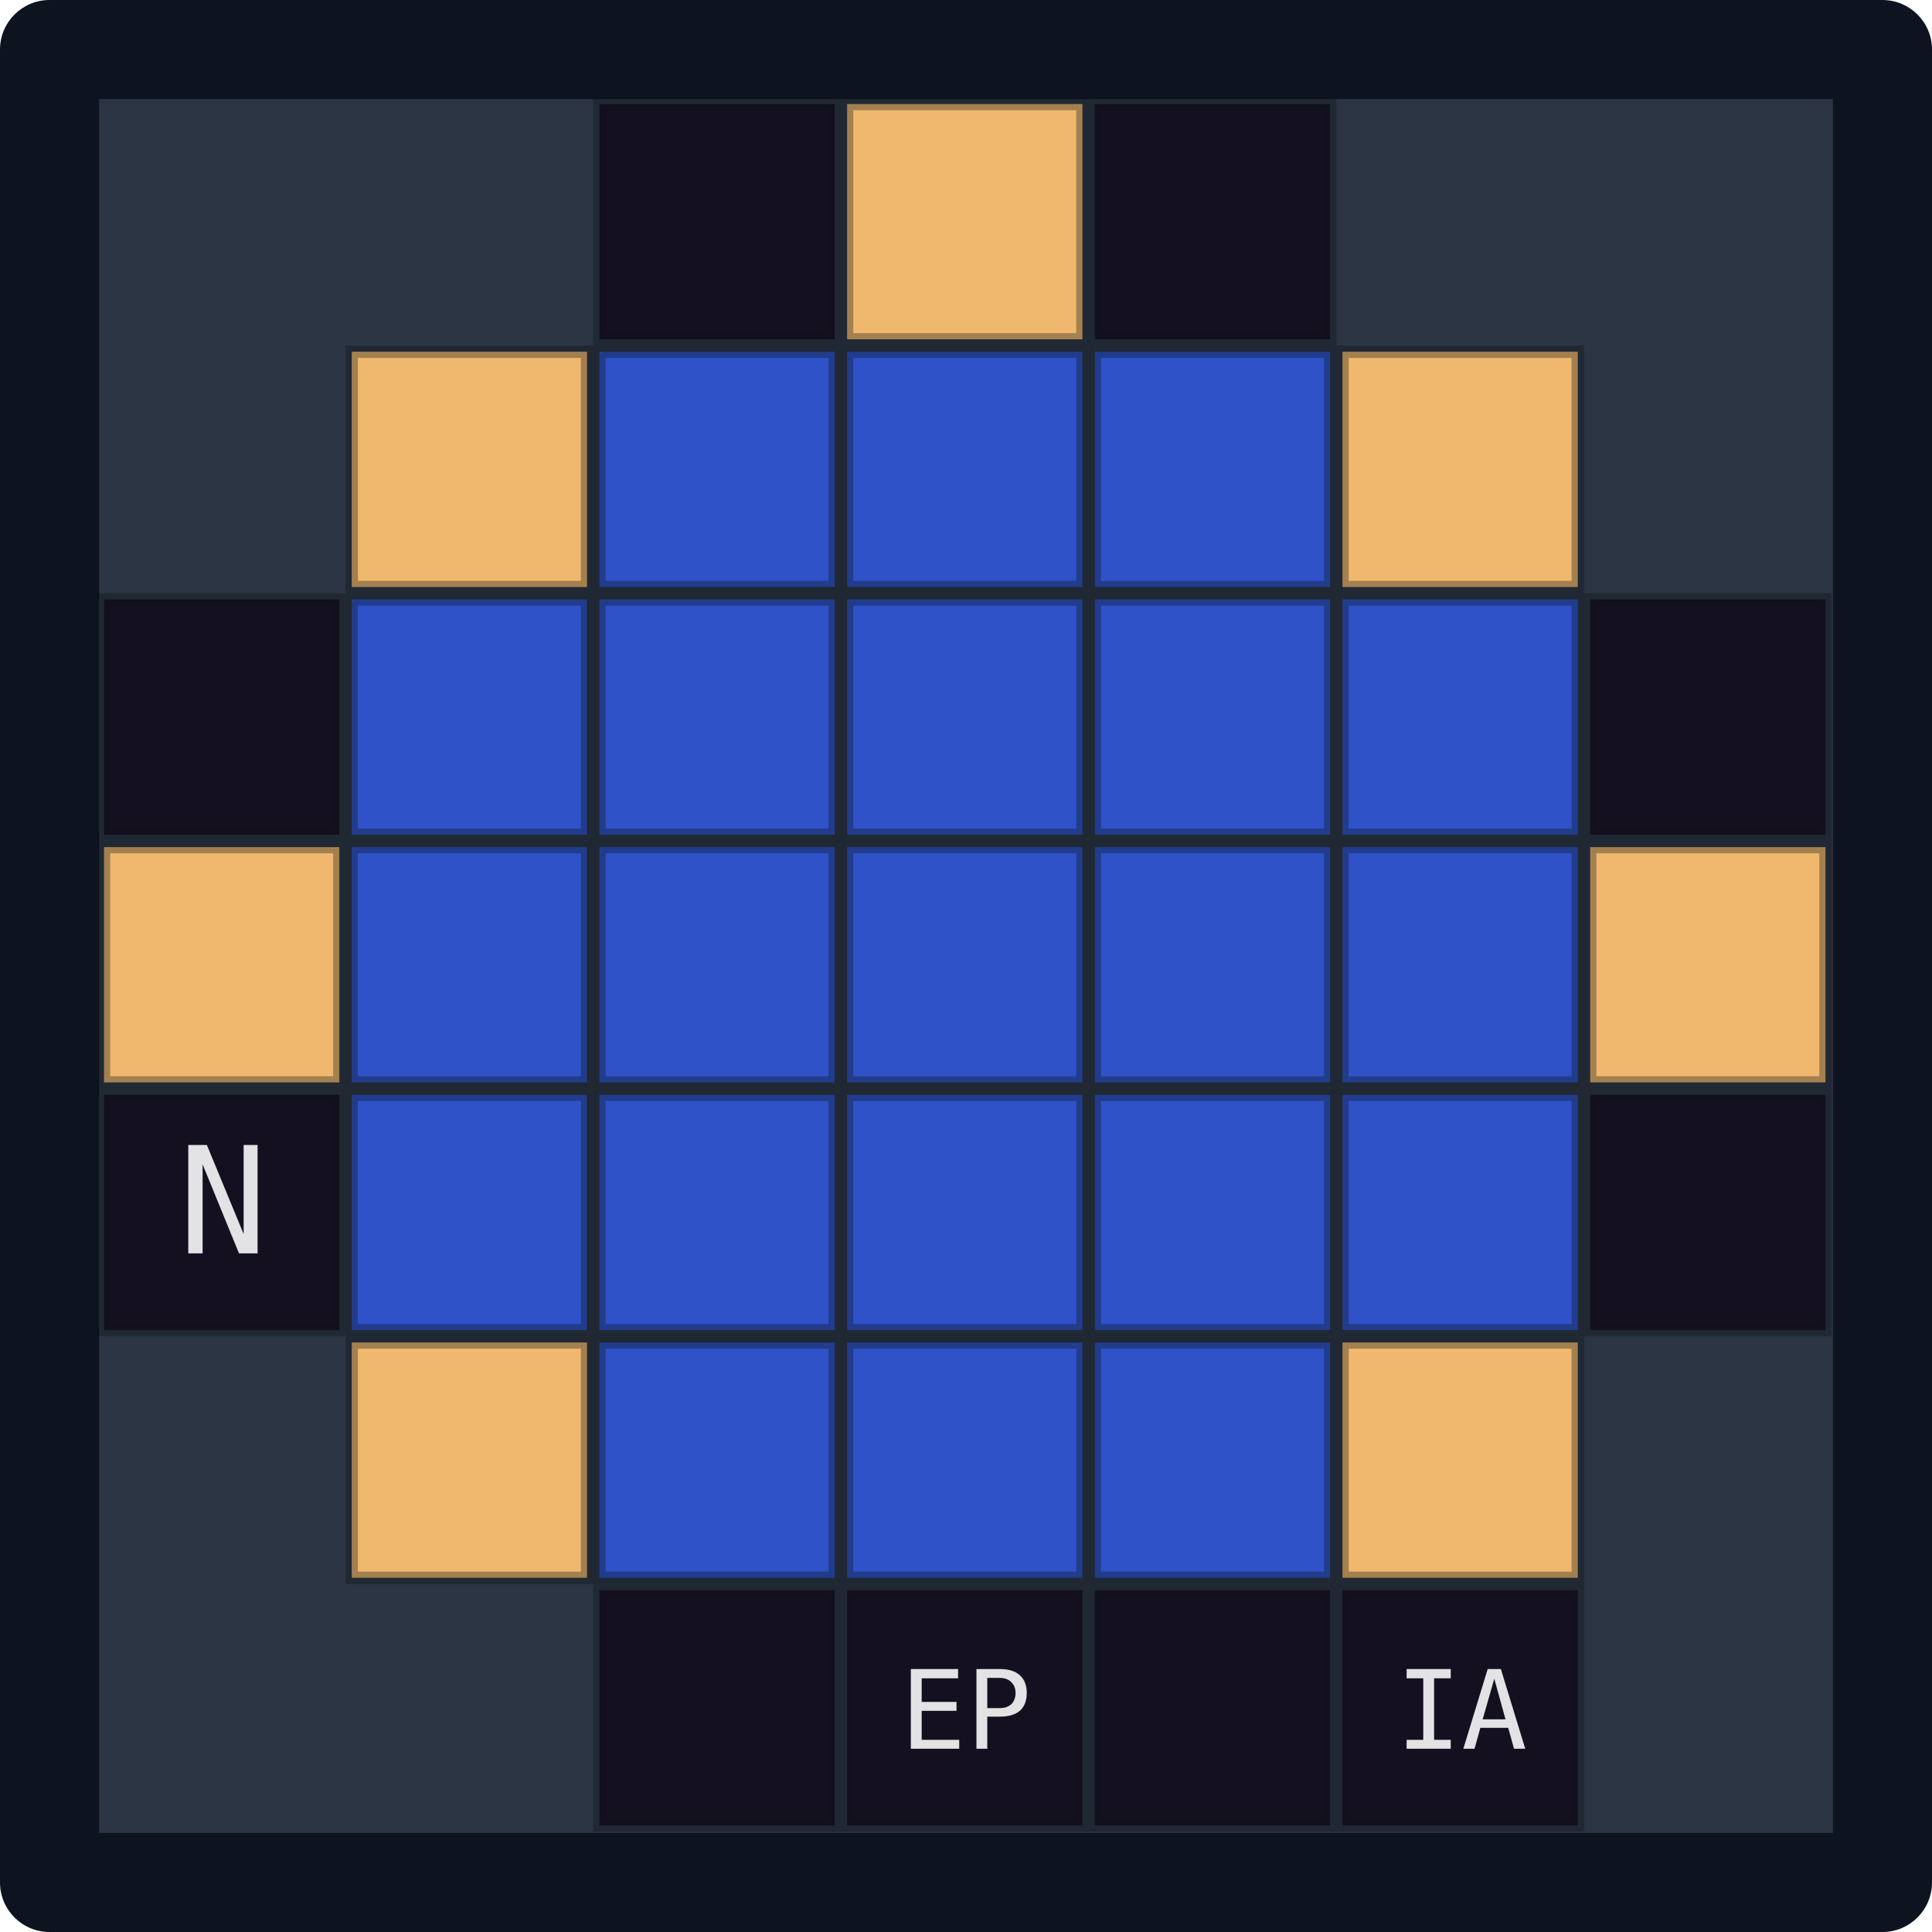
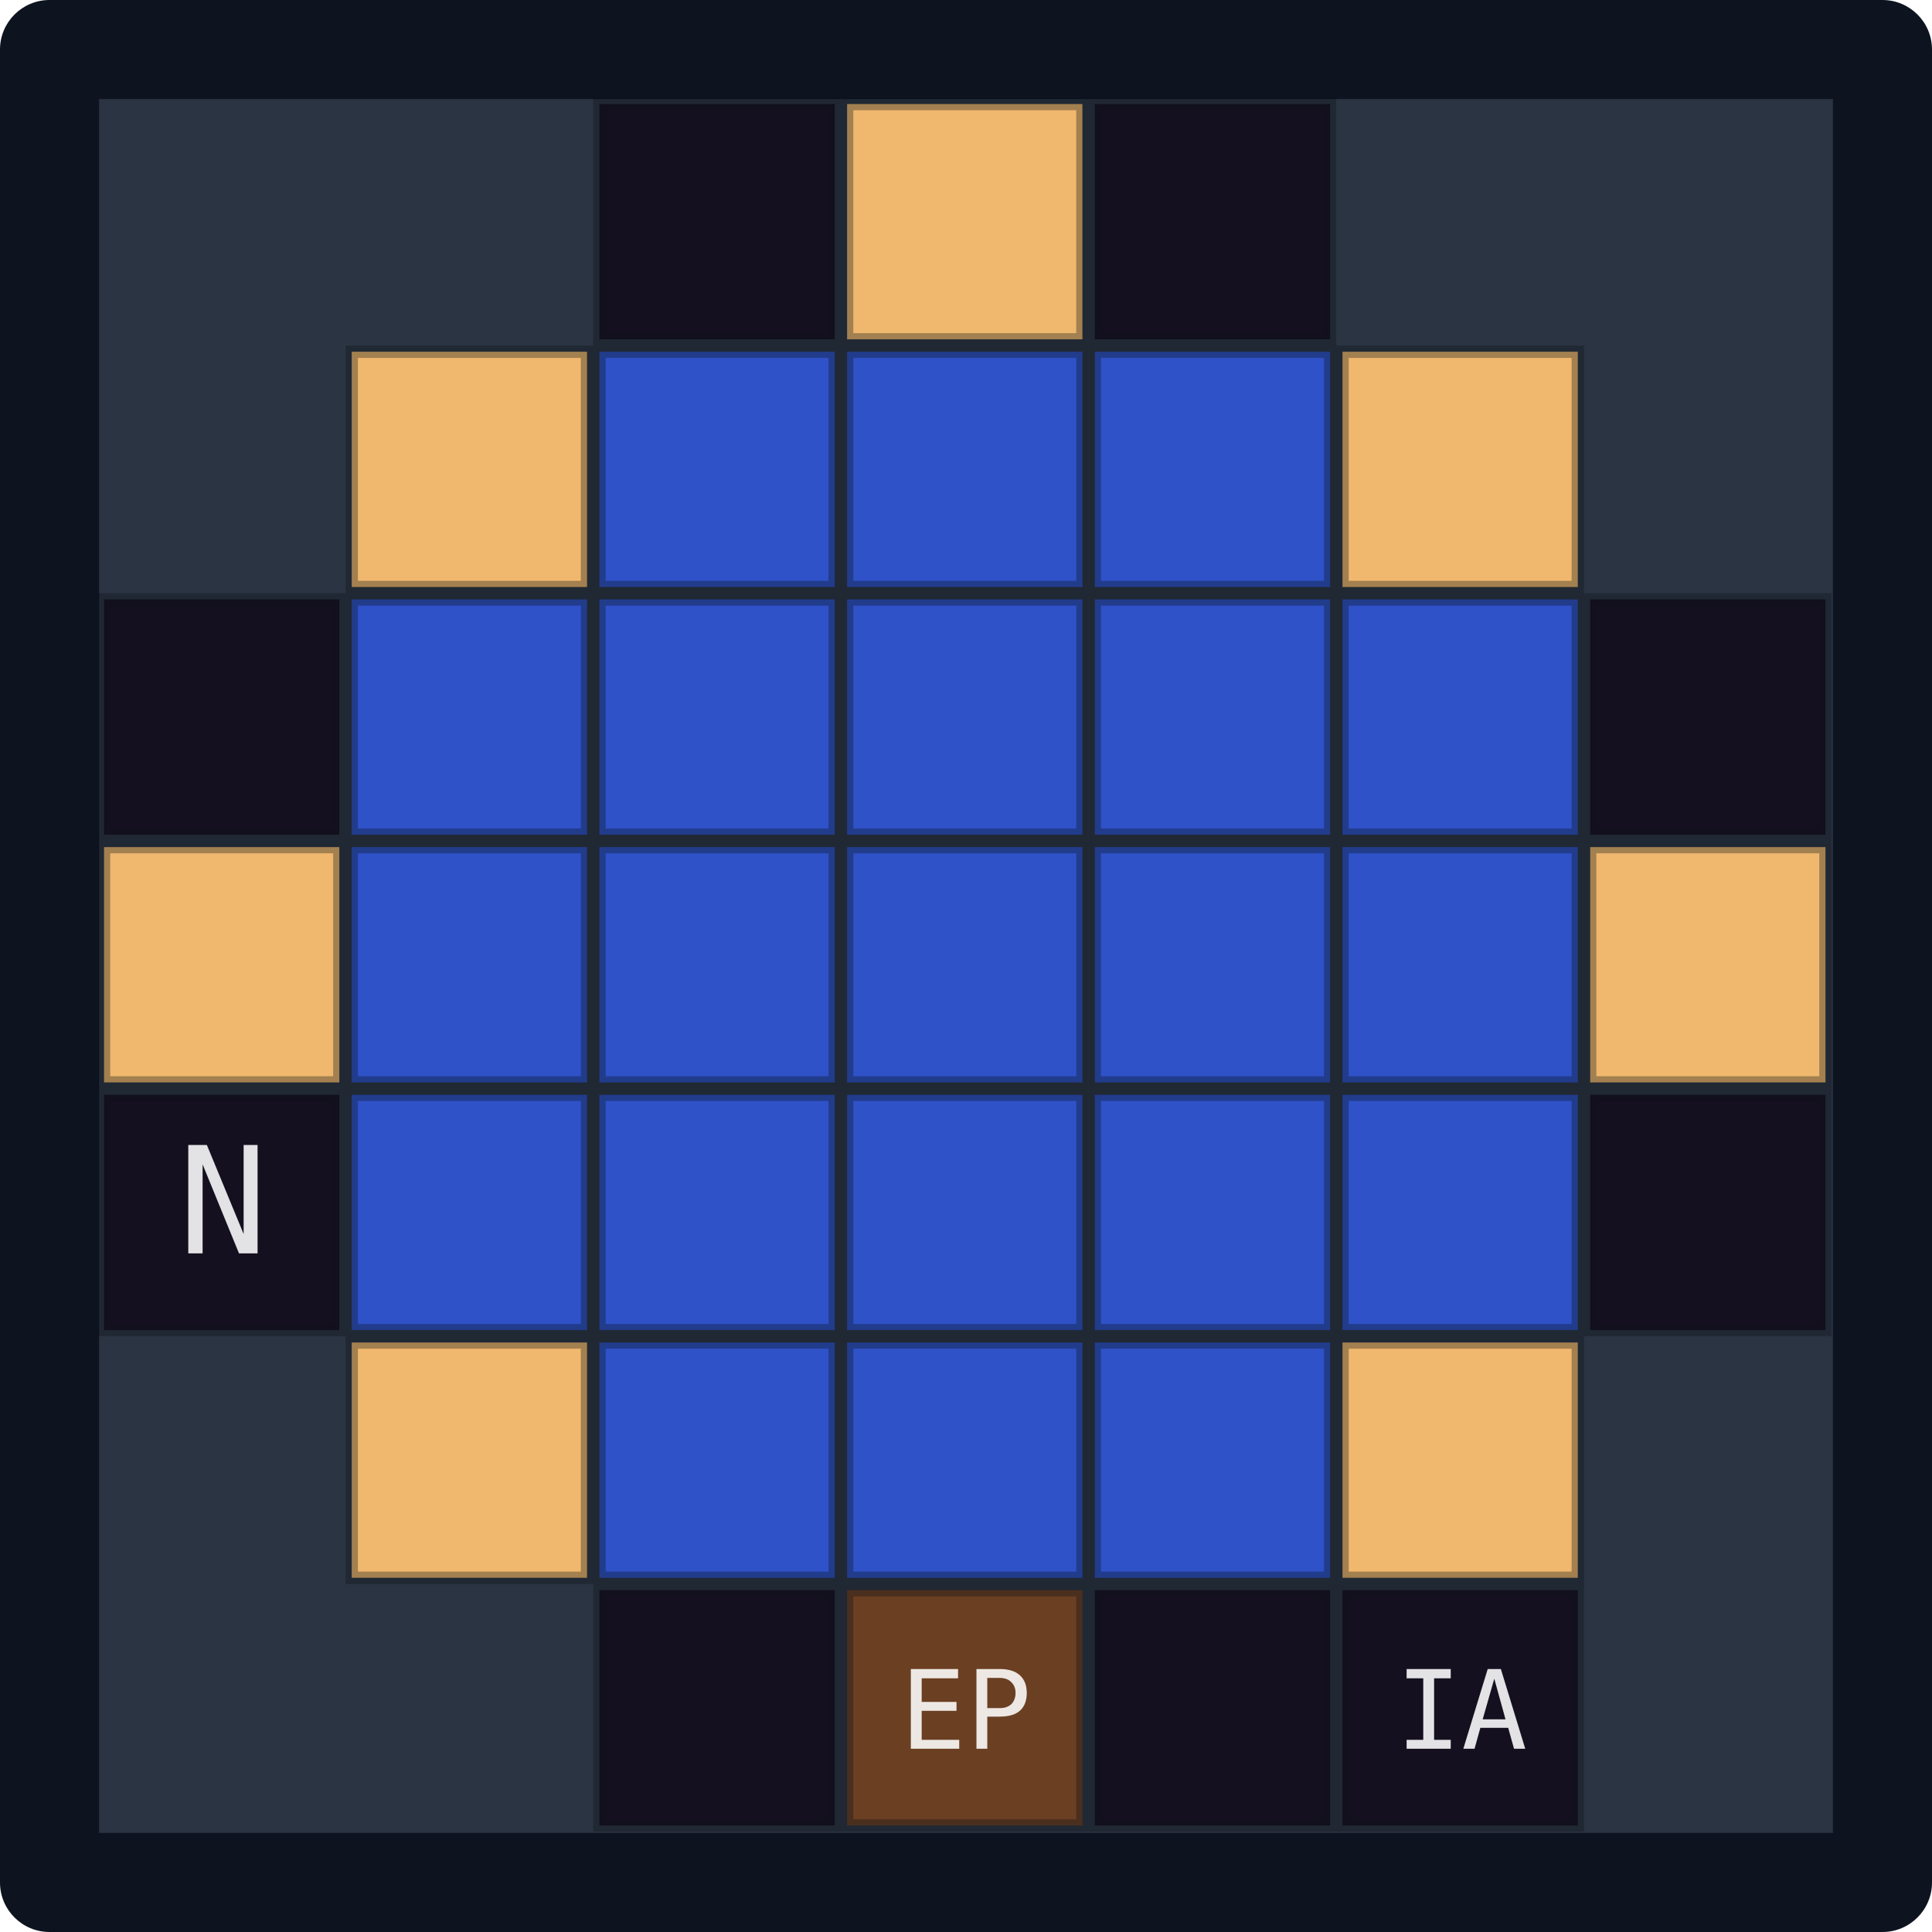
<svg xmlns="http://www.w3.org/2000/svg" viewBox="0 0 78 78" width="234" height="234" role="img" aria-label="the Standard gate shape, dialled, seen head on">
  <rect x="0" y="0" width="78" height="78" fill="#0d1420" rx="2" />
  <rect x="4" y="4" width="70" height="70" fill="#2b3442" />
  <rect x="24.2" y="4.2" width="9.5" height="9.5" fill="#15101f" stroke="#0b0f1655" stroke-width="0.5" />
  <rect x="34.2" y="4.2" width="9.5" height="9.5" fill="#f0b86e" stroke="#0b0f1655" stroke-width="0.5" />
  <rect x="44.2" y="4.2" width="9.5" height="9.5" fill="#15101f" stroke="#0b0f1655" stroke-width="0.5" />
  <rect x="14.2" y="14.2" width="9.5" height="9.5" fill="#f0b86e" stroke="#0b0f1655" stroke-width="0.5" />
  <rect x="24.2" y="14.2" width="9.5" height="9.5" fill="#2f52c8" stroke="#0b0f1655" stroke-width="0.5" />
  <rect x="34.2" y="14.2" width="9.5" height="9.5" fill="#2f52c8" stroke="#0b0f1655" stroke-width="0.5" />
  <rect x="44.2" y="14.2" width="9.5" height="9.5" fill="#2f52c8" stroke="#0b0f1655" stroke-width="0.5" />
  <rect x="54.2" y="14.2" width="9.5" height="9.5" fill="#f0b86e" stroke="#0b0f1655" stroke-width="0.5" />
  <rect x="4.2" y="24.2" width="9.5" height="9.5" fill="#15101f" stroke="#0b0f1655" stroke-width="0.5" />
  <rect x="14.2" y="24.2" width="9.5" height="9.5" fill="#2f52c8" stroke="#0b0f1655" stroke-width="0.5" />
  <rect x="24.2" y="24.2" width="9.5" height="9.5" fill="#2f52c8" stroke="#0b0f1655" stroke-width="0.5" />
  <rect x="34.2" y="24.2" width="9.5" height="9.5" fill="#2f52c8" stroke="#0b0f1655" stroke-width="0.5" />
  <rect x="44.2" y="24.2" width="9.5" height="9.5" fill="#2f52c8" stroke="#0b0f1655" stroke-width="0.5" />
  <rect x="54.2" y="24.2" width="9.5" height="9.5" fill="#2f52c8" stroke="#0b0f1655" stroke-width="0.5" />
  <rect x="64.2" y="24.2" width="9.5" height="9.5" fill="#15101f" stroke="#0b0f1655" stroke-width="0.5" />
  <rect x="4.2" y="34.2" width="9.5" height="9.5" fill="#f0b86e" stroke="#0b0f1655" stroke-width="0.5" />
  <rect x="14.2" y="34.2" width="9.5" height="9.5" fill="#2f52c8" stroke="#0b0f1655" stroke-width="0.5" />
  <rect x="24.2" y="34.2" width="9.5" height="9.5" fill="#2f52c8" stroke="#0b0f1655" stroke-width="0.5" />
  <rect x="34.2" y="34.2" width="9.5" height="9.5" fill="#2f52c8" stroke="#0b0f1655" stroke-width="0.5" />
  <rect x="44.2" y="34.2" width="9.5" height="9.5" fill="#2f52c8" stroke="#0b0f1655" stroke-width="0.5" />
  <rect x="54.2" y="34.2" width="9.5" height="9.5" fill="#2f52c8" stroke="#0b0f1655" stroke-width="0.5" />
  <rect x="64.2" y="34.2" width="9.5" height="9.5" fill="#f0b86e" stroke="#0b0f1655" stroke-width="0.5" />
  <rect x="4.2" y="44.2" width="9.5" height="9.5" fill="#15101f" stroke="#0b0f1655" stroke-width="0.5" />
  <text x="9.0" y="50.6" font-family="monospace" font-size="6.0" fill="#ffffffe0" text-anchor="middle">N</text>
  <rect x="14.2" y="44.2" width="9.5" height="9.5" fill="#2f52c8" stroke="#0b0f1655" stroke-width="0.5" />
  <rect x="24.2" y="44.2" width="9.5" height="9.5" fill="#2f52c8" stroke="#0b0f1655" stroke-width="0.5" />
  <rect x="34.2" y="44.2" width="9.5" height="9.5" fill="#2f52c8" stroke="#0b0f1655" stroke-width="0.5" />
  <rect x="44.2" y="44.2" width="9.5" height="9.5" fill="#2f52c8" stroke="#0b0f1655" stroke-width="0.5" />
  <rect x="54.2" y="44.2" width="9.5" height="9.5" fill="#2f52c8" stroke="#0b0f1655" stroke-width="0.5" />
  <rect x="64.2" y="44.2" width="9.5" height="9.5" fill="#15101f" stroke="#0b0f1655" stroke-width="0.5" />
  <rect x="14.2" y="54.2" width="9.5" height="9.5" fill="#f0b86e" stroke="#0b0f1655" stroke-width="0.5" />
  <rect x="24.2" y="54.2" width="9.5" height="9.5" fill="#2f52c8" stroke="#0b0f1655" stroke-width="0.5" />
  <rect x="34.2" y="54.2" width="9.5" height="9.5" fill="#2f52c8" stroke="#0b0f1655" stroke-width="0.5" />
  <rect x="44.2" y="54.2" width="9.5" height="9.5" fill="#2f52c8" stroke="#0b0f1655" stroke-width="0.5" />
  <rect x="54.2" y="54.2" width="9.5" height="9.5" fill="#f0b86e" stroke="#0b0f1655" stroke-width="0.5" />
  <rect x="24.2" y="64.2" width="9.5" height="9.5" fill="#15101f" stroke="#0b0f1655" stroke-width="0.5" />
-   <rect x="34.2" y="64.2" width="9.5" height="9.5" fill="#15101f" stroke="#0b0f1655" stroke-width="0.5" />
+   <rect x="34.2" y="64.2" width="9.5" height="9.5" fill="#6b3f22" stroke="#0b0f1655" stroke-width="0.5" />
  <text x="39.0" y="70.6" font-family="monospace" font-size="4.4" fill="#ffffffe0" text-anchor="middle">EP</text>
  <rect x="44.2" y="64.2" width="9.5" height="9.5" fill="#15101f" stroke="#0b0f1655" stroke-width="0.5" />
  <rect x="54.2" y="64.2" width="9.5" height="9.5" fill="#15101f" stroke="#0b0f1655" stroke-width="0.5" />
  <text x="59.0" y="70.6" font-family="monospace" font-size="4.4" fill="#ffffffe0" text-anchor="middle">IA</text>
</svg>
